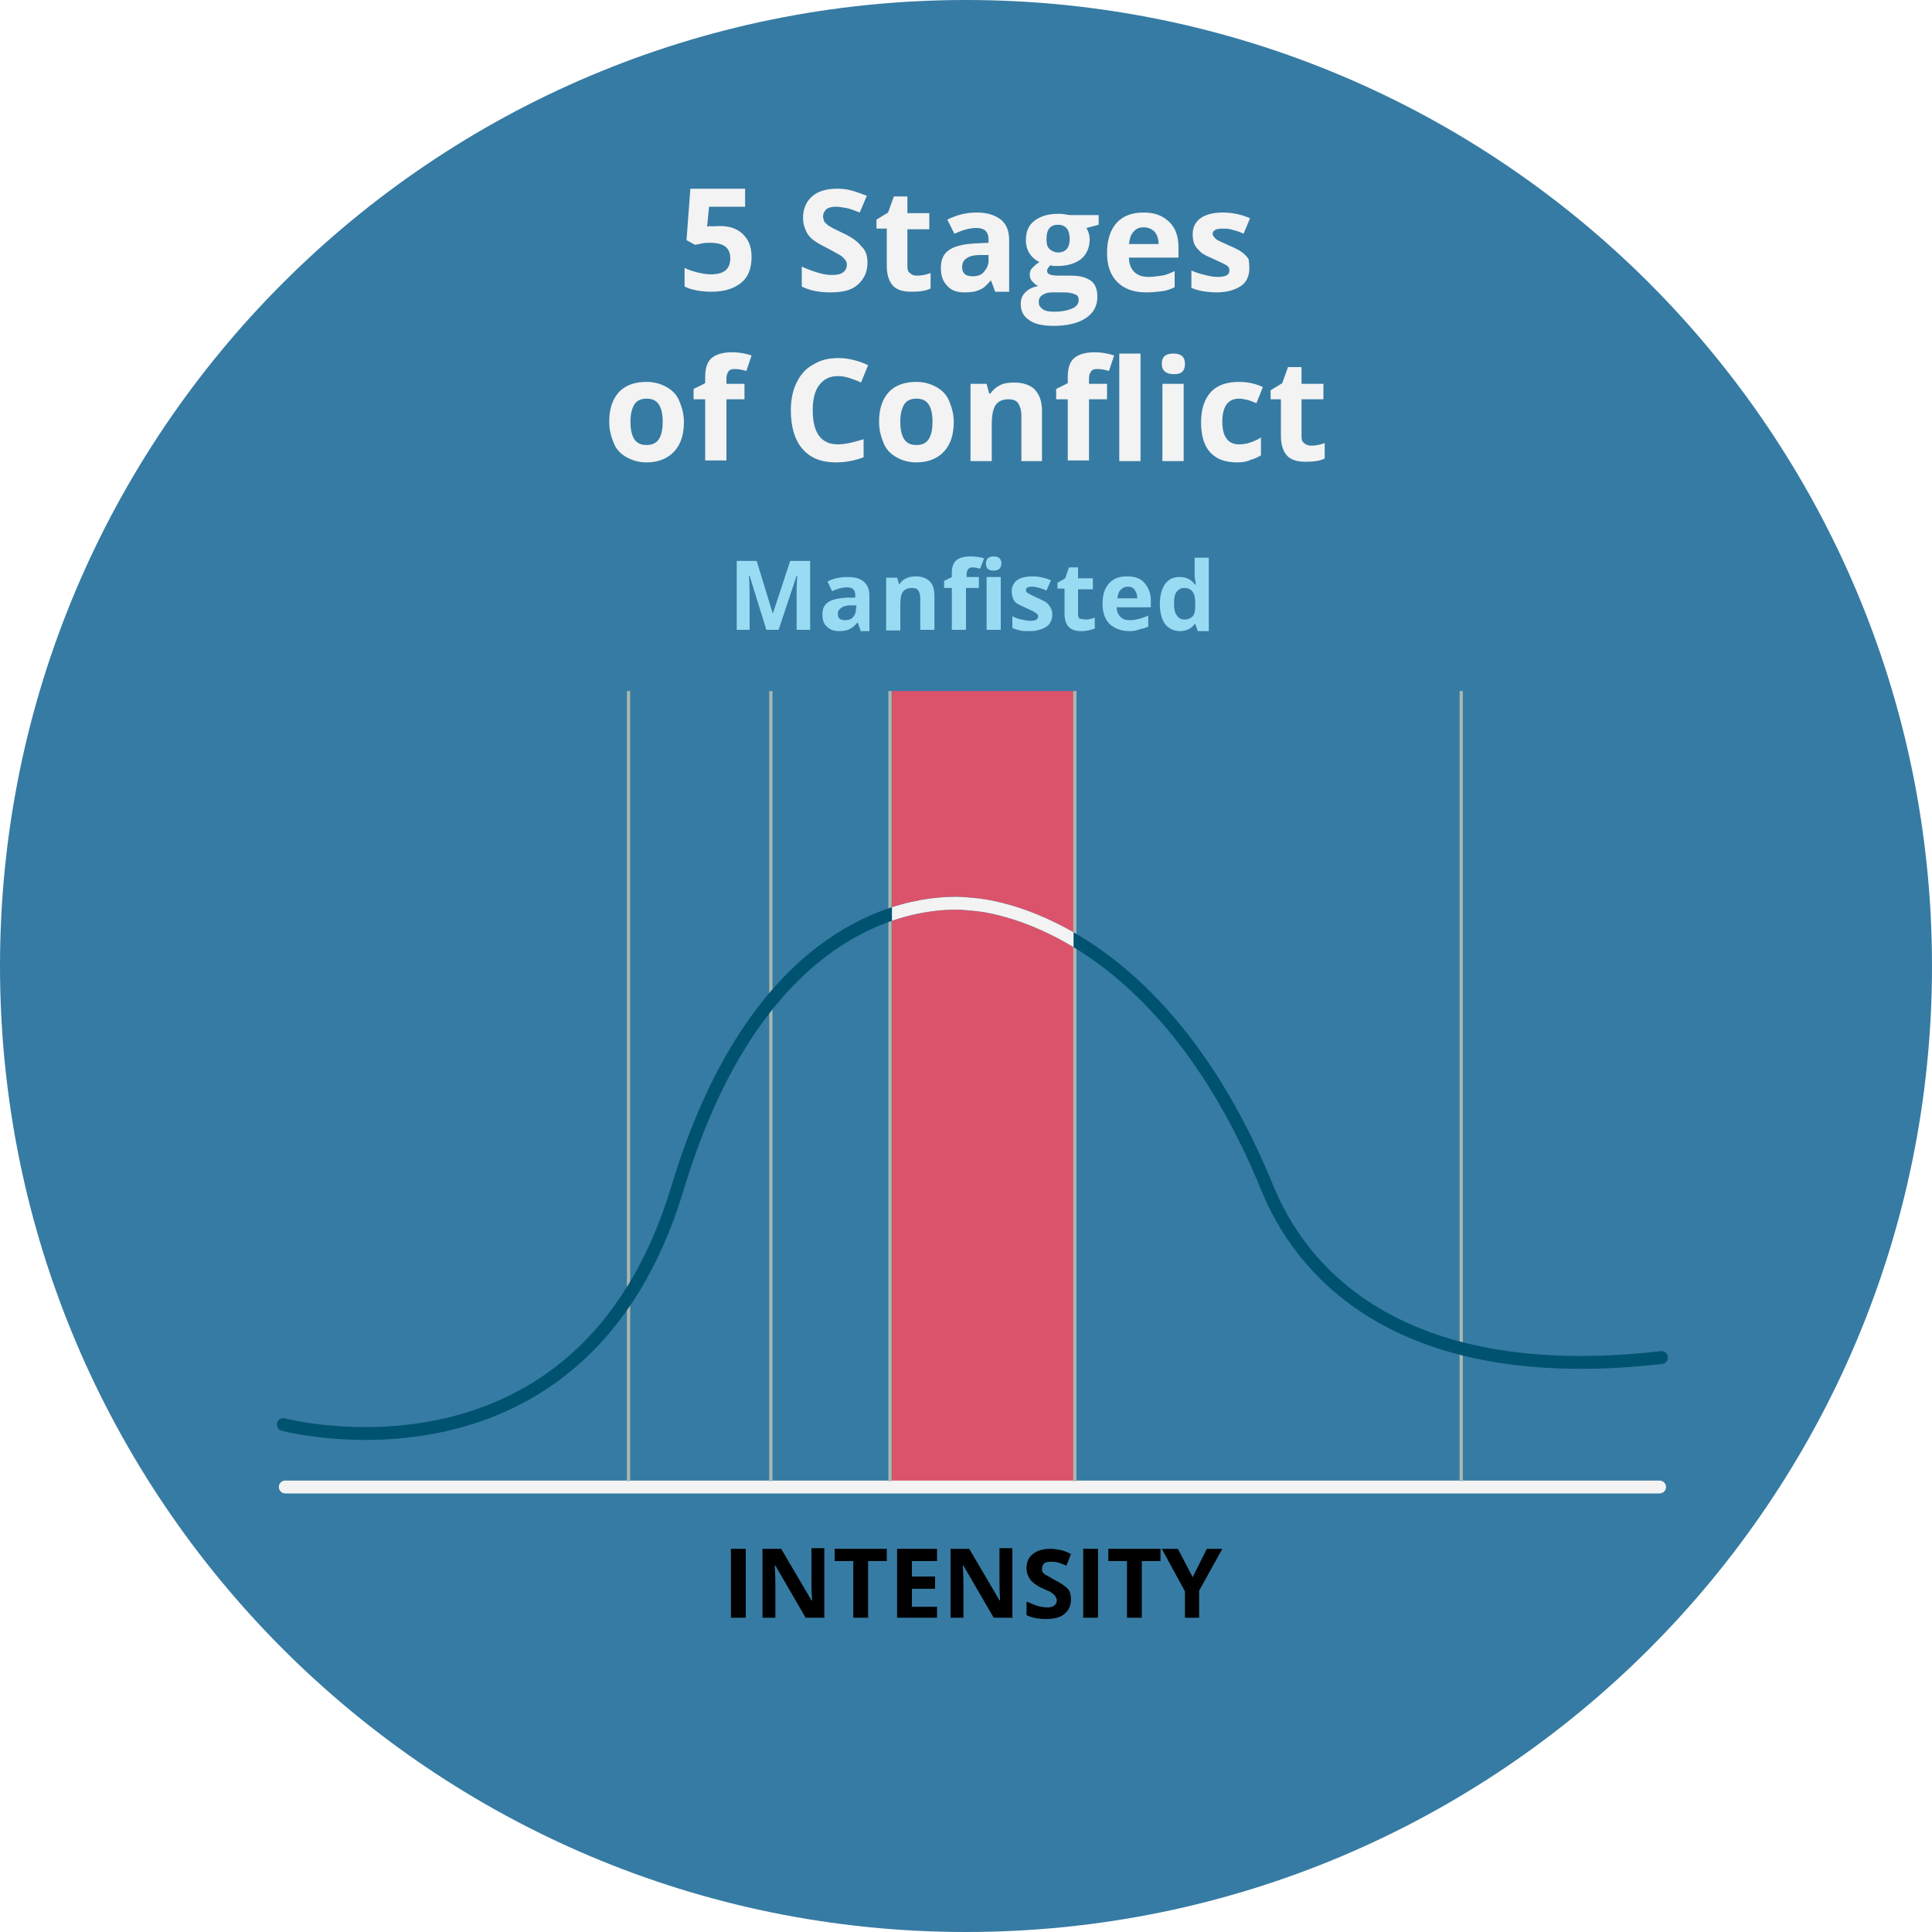
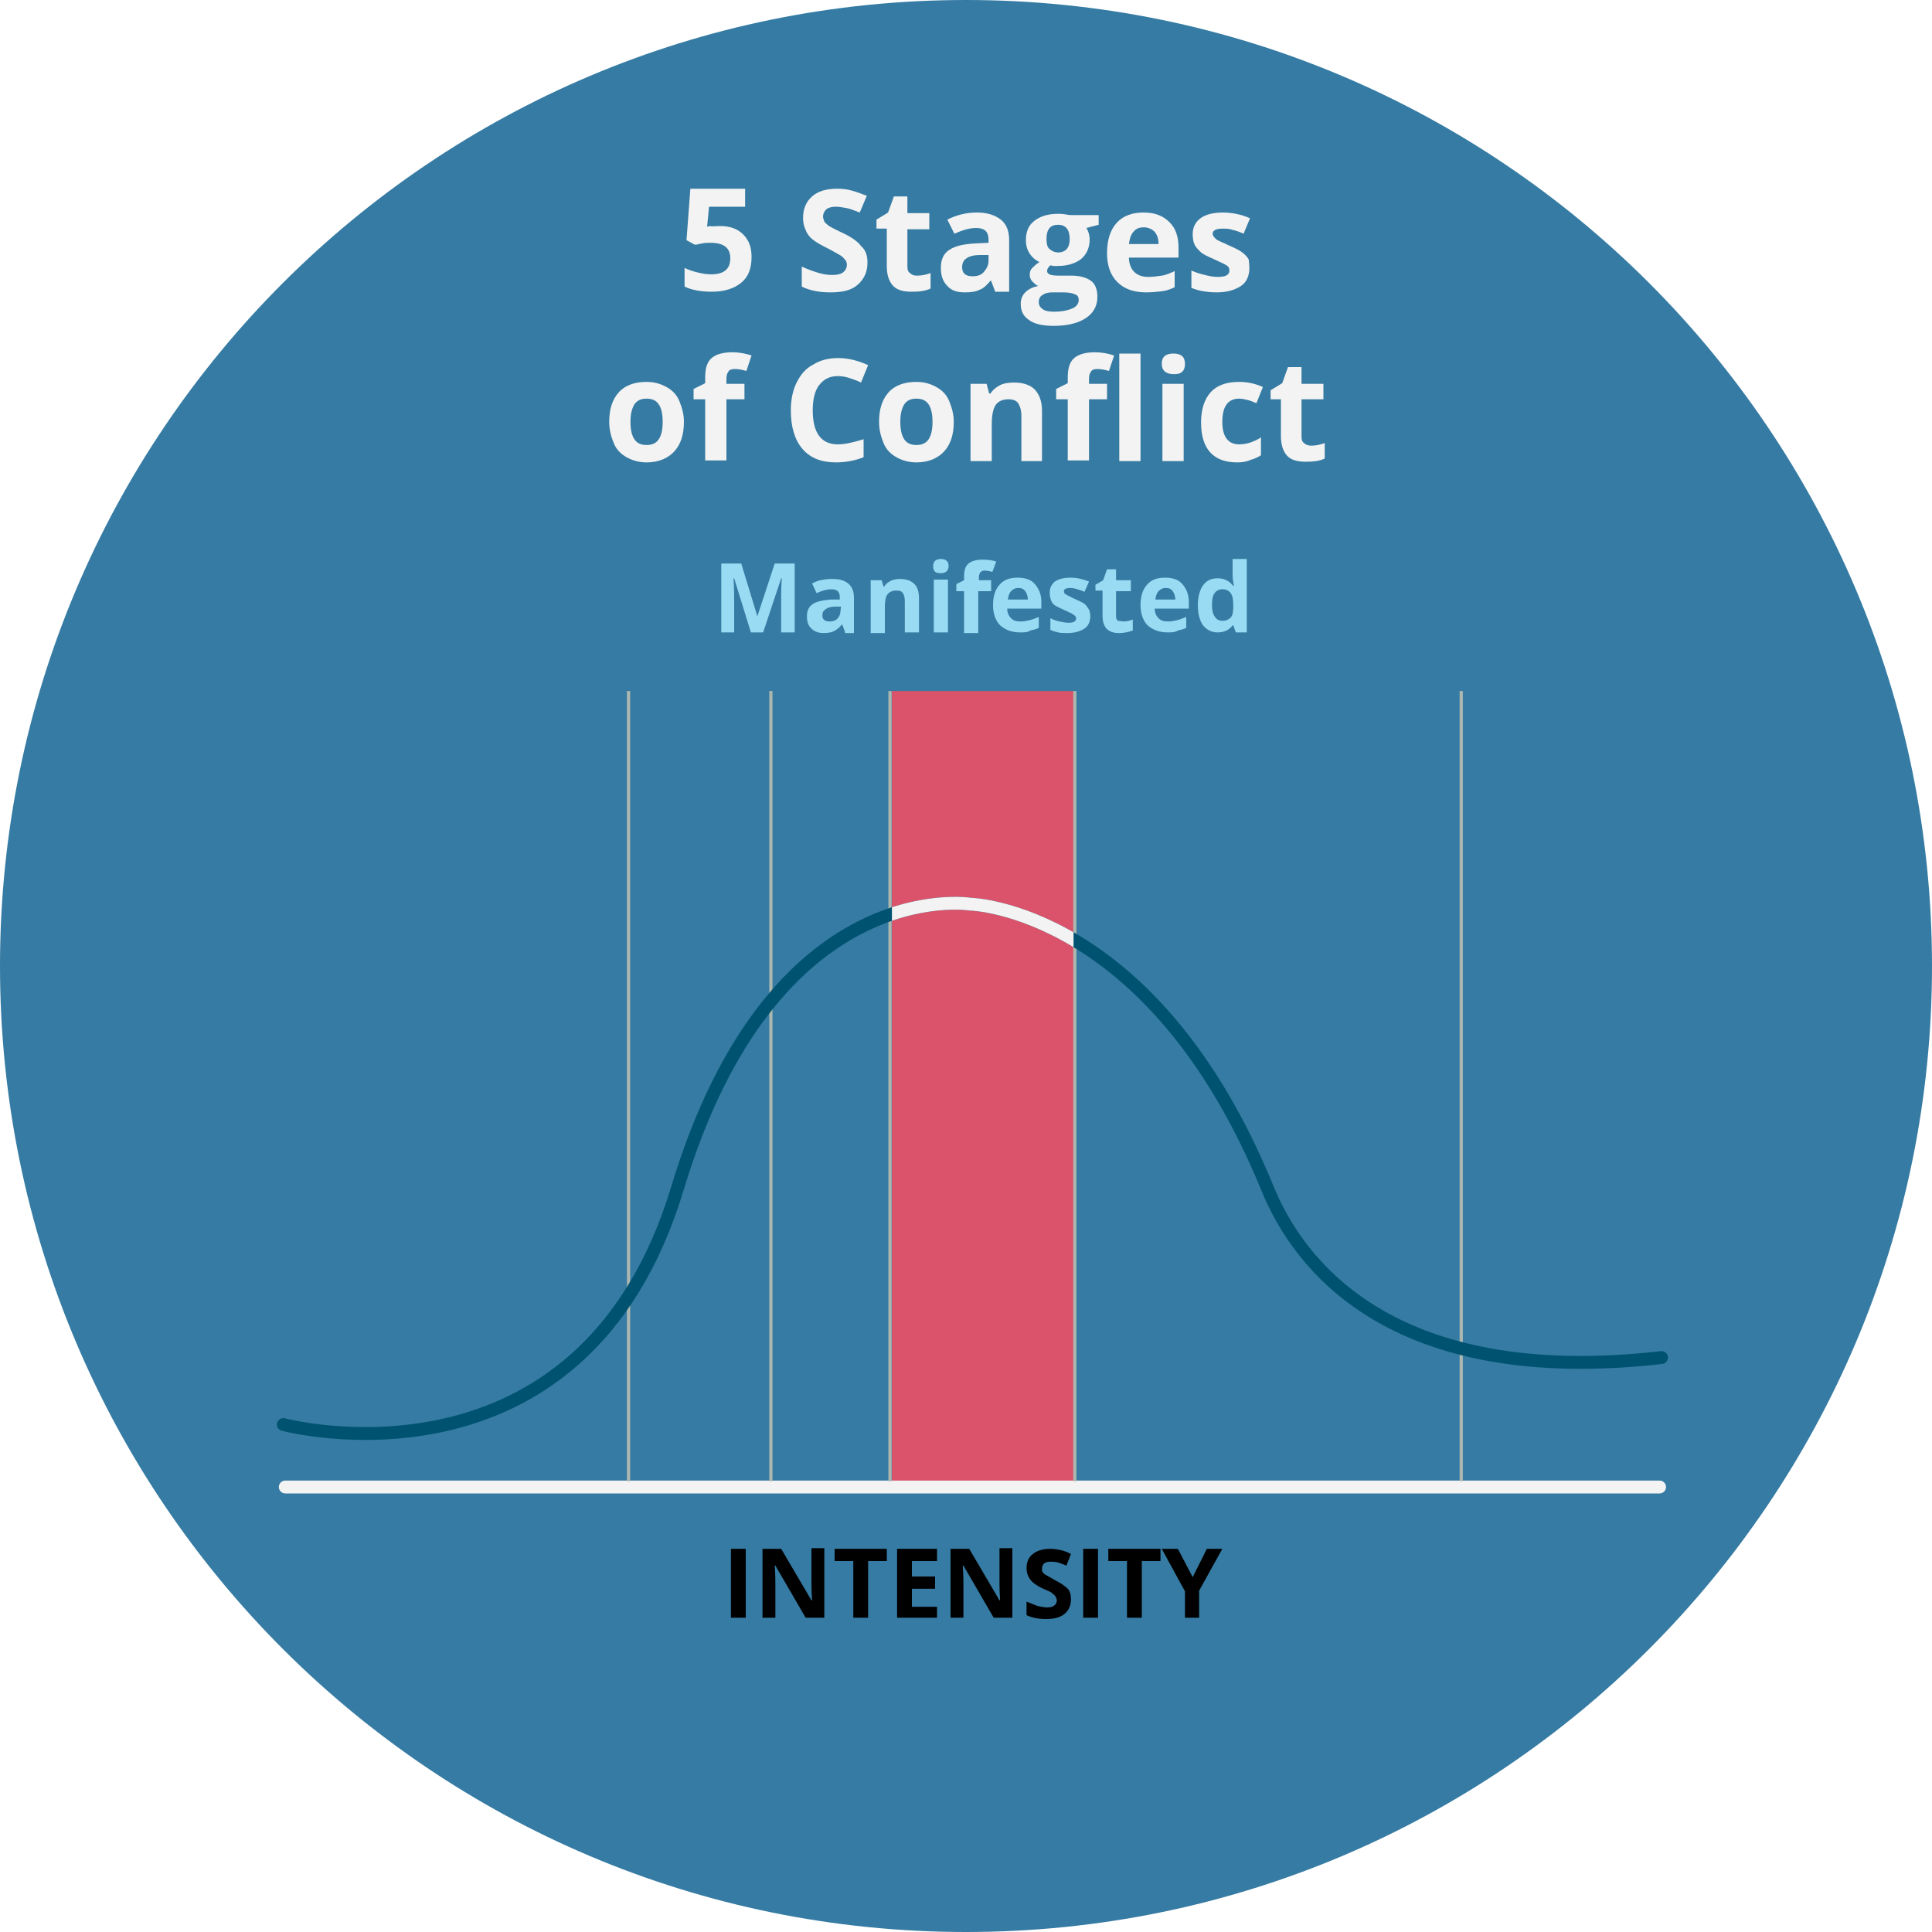
<svg xmlns="http://www.w3.org/2000/svg" xmlns:xlink="http://www.w3.org/1999/xlink" version="1.1" id="_x31__x5F_2_x5F_120_x5F_4" x="0px" y="0px" viewBox="0 0 300 300" style="enable-background:new 0 0 300 300;" xml:space="preserve">
  <style type="text/css">
	.st0{display:none;fill:#00A7E1;}
	.st1{fill:#367BA3;}
	.st2{fill:#DB536A;}
	.st3{fill:none;}
	.st4{enable-background:new    ;}
	.st5{fill:#F3F3F3;}
	.st6{fill:none;stroke:#F3F3F3;stroke-width:2;stroke-linecap:round;stroke-miterlimit:10;}
	.st7{fill:#99DBF3;}
	.st8{fill:none;stroke:#ABB7AF;stroke-width:0.5;stroke-miterlimit:10;}
	.st9{fill:none;stroke:#005370;stroke-width:2;stroke-linecap:round;stroke-miterlimit:10;}
	
- 		.st10{clip-path:url(#SVGID_00000032649385068291064890000014517918722353289394_);fill:none;stroke:#F3F3F3;stroke-width:2;stroke-linecap:round;stroke-miterlimit:10;}
+ 		.st10{clip-path:url(#SVGID_00000098189707249772870910000016986846267025732538_);fill:none;stroke:#F3F3F3;stroke-width:2;stroke-linecap:round;stroke-miterlimit:10;}
</style>
  <g id="lts_x5F_u4_x5F_s1_x5F_p2_x5F_slide4.svg">
    <rect id="bg" y="0" class="st0" width="300" height="300" />
    <g id="circle_00000020393188522489659120000015581029147188072335_">
      <g>
        <g id="Layer_1_00000062194031056019399710000012180682927897487516_">
          <ellipse class="st1" cx="150" cy="150" rx="150" ry="150" />
        </g>
      </g>
    </g>
    <g>
      <rect x="138.5" y="107.3" class="st2" width="28.2" height="123.6" />
      <rect x="45.8" y="28.4" class="st3" width="208.3" height="47.6" />
      <g class="st4">
        <path class="st5" d="M111.8,35.1c1.5,0,2.7,0.4,3.6,1.3c0.9,0.9,1.3,2,1.3,3.5c0,1.8-0.5,3.1-1.6,4s-2.6,1.4-4.6,1.4     c-1.7,0-3.2-0.3-4.2-0.8v-2.9c0.6,0.3,1.2,0.5,2,0.7s1.5,0.3,2.1,0.3c2,0,3-0.8,3-2.5c0-1.6-1-2.4-3.1-2.4c-0.4,0-0.8,0-1.3,0.1     s-0.8,0.2-1.1,0.2l-1.3-0.7l0.6-8h8.5v2.8h-5.6l-0.3,3.1l0.4-0.1C110.6,35.2,111.2,35.1,111.8,35.1z" />
        <path class="st5" d="M134.7,40.8c0,1.4-0.5,2.5-1.5,3.4s-2.4,1.2-4.3,1.2c-1.7,0-3.2-0.3-4.4-0.9v-3.1c1.1,0.5,2,0.8,2.7,1     s1.4,0.3,2,0.3c0.7,0,1.3-0.1,1.7-0.4c0.4-0.3,0.6-0.7,0.6-1.2c0-0.3-0.1-0.6-0.3-0.8s-0.4-0.5-0.8-0.7s-1-0.6-2-1.1     s-1.7-0.9-2.2-1.3c-0.5-0.4-0.9-0.9-1.1-1.5c-0.3-0.6-0.4-1.2-0.4-1.9c0-1.4,0.5-2.5,1.4-3.3s2.2-1.2,3.9-1.2     c0.8,0,1.6,0.1,2.3,0.3s1.5,0.5,2.3,0.8l-1.1,2.6c-0.8-0.3-1.5-0.6-2.1-0.7s-1.1-0.2-1.6-0.2c-0.6,0-1.1,0.1-1.5,0.4     c-0.3,0.3-0.5,0.7-0.5,1.1c0,0.3,0.1,0.5,0.2,0.8c0.1,0.2,0.4,0.4,0.6,0.6c0.3,0.2,1,0.6,2.1,1.1c1.5,0.7,2.5,1.4,3,2.1     C134.5,38.9,134.7,39.8,134.7,40.8z" />
        <path class="st5" d="M142.4,42.8c0.6,0,1.3-0.1,2.1-0.4v2.4c-0.8,0.4-1.8,0.5-3,0.5c-1.3,0-2.3-0.3-2.9-1c-0.6-0.7-0.9-1.7-0.9-3     v-5.8h-1.6v-1.4l1.8-1.1l0.9-2.5h2.1v2.6h3.4v2.5h-3.4v5.8c0,0.5,0.1,0.8,0.4,1C141.6,42.7,141.9,42.8,142.4,42.8z" />
-         <path class="st5" d="M154.5,45.2l-0.6-1.6h-0.1c-0.6,0.7-1.1,1.2-1.7,1.4c-0.6,0.3-1.3,0.4-2.3,0.4c-1.2,0-2.1-0.3-2.7-1     c-0.7-0.7-1-1.6-1-2.8c0-1.3,0.4-2.2,1.3-2.8c0.9-0.6,2.2-0.9,4-1l2.1-0.1v-0.5c0-1.2-0.6-1.8-1.9-1.8c-1,0-2.1,0.3-3.4,0.9     l-1.1-2.2c1.4-0.7,2.9-1.1,4.6-1.1c1.6,0,2.8,0.4,3.7,1.1s1.3,1.8,1.3,3.2v8h-2.2V45.2z M153.5,39.6h-1.3c-1,0-1.7,0.2-2.1,0.5     c-0.5,0.3-0.7,0.8-0.7,1.4c0,0.9,0.5,1.4,1.6,1.4c0.8,0,1.4-0.2,1.8-0.7s0.7-1,0.7-1.7V39.6z" />
-         <path class="st5" d="M170.6,33.2v1.7l-1.9,0.5c0.3,0.5,0.5,1.1,0.5,1.8c0,1.3-0.5,2.3-1.3,3c-0.9,0.7-2.1,1.1-3.7,1.1h-0.6     l-0.5-0.1c-0.3,0.3-0.5,0.5-0.5,0.9c0,0.5,0.6,0.7,1.8,0.7h2c1.3,0,2.3,0.3,3,0.8s1,1.4,1,2.5c0,1.4-0.6,2.5-1.8,3.3     s-2.9,1.2-5,1.2c-1.7,0-3-0.3-3.8-0.9c-0.9-0.6-1.3-1.4-1.3-2.5c0-0.7,0.2-1.3,0.7-1.8s1.1-0.8,2-1c-0.3-0.1-0.6-0.4-0.9-0.7     c-0.3-0.3-0.4-0.7-0.4-1c0-0.5,0.1-0.8,0.4-1.1c0.3-0.3,0.6-0.6,1.1-0.9c-0.6-0.3-1.1-0.7-1.5-1.3s-0.6-1.3-0.6-2.1     c0-1.3,0.4-2.3,1.3-3c0.9-0.7,2.1-1.1,3.7-1.1c0.3,0,0.7,0,1.2,0.1s0.8,0.1,0.9,0.1h4.2V33.2z M161.3,46.9c0,0.5,0.2,0.8,0.6,1.1     s1,0.4,1.8,0.4c1.2,0,2.1-0.2,2.8-0.5s1-0.8,1-1.3s-0.2-0.8-0.6-0.9c-0.4-0.2-1-0.3-1.8-0.3h-1.7c-0.6,0-1.1,0.1-1.5,0.4     C161.5,46,161.3,46.4,161.3,46.9z M162.5,37.1c0,0.7,0.1,1.2,0.4,1.5s0.8,0.6,1.4,0.6c0.6,0,1.1-0.2,1.4-0.6     c0.3-0.4,0.4-0.9,0.4-1.5c0-1.4-0.6-2.2-1.8-2.2C163.1,34.9,162.5,35.6,162.5,37.1z" />
+         <path class="st5" d="M154.5,45.2l-0.6-1.6h-0.1c-0.6,0.7-1.1,1.2-1.7,1.4c-0.6,0.3-1.3,0.4-2.3,0.4c-1.2,0-2.1-0.3-2.7-1     c-0.7-0.7-1-1.6-1-2.8c0-1.3,0.4-2.2,1.3-2.8c0.9-0.6,2.2-0.9,4-1l2.1-0.1v-0.5c0-1.2-0.6-1.8-1.9-1.8c-1,0-2.1,0.3-3.4,0.9     l-1.1-2.2c1.4-0.7,2.9-1.1,4.6-1.1c1.6,0,2.8,0.4,3.7,1.1s1.3,1.8,1.3,3.2v8h-2.2L154.5,45.2L154.5,45.2z M153.5,39.6h-1.3     c-1,0-1.7,0.2-2.1,0.5c-0.5,0.3-0.7,0.8-0.7,1.4c0,0.9,0.5,1.4,1.6,1.4c0.8,0,1.4-0.2,1.8-0.7s0.7-1,0.7-1.7V39.6z" />
+         <path class="st5" d="M170.6,33.2v1.7l-1.9,0.5c0.3,0.5,0.5,1.1,0.5,1.8c0,1.3-0.5,2.3-1.3,3c-0.9,0.7-2.1,1.1-3.7,1.1h-0.6     l-0.5-0.1c-0.3,0.3-0.5,0.5-0.5,0.9c0,0.5,0.6,0.7,1.8,0.7h2c1.3,0,2.3,0.3,3,0.8s1,1.4,1,2.5c0,1.4-0.6,2.5-1.8,3.3     s-2.9,1.2-5,1.2c-1.7,0-3-0.3-3.8-0.9c-0.9-0.6-1.3-1.4-1.3-2.5c0-0.7,0.2-1.3,0.7-1.8s1.1-0.8,2-1c-0.3-0.1-0.6-0.4-0.9-0.7     c-0.3-0.3-0.4-0.7-0.4-1c0-0.5,0.1-0.8,0.4-1.1c0.3-0.3,0.6-0.6,1.1-0.9c-0.6-0.3-1.1-0.7-1.5-1.3s-0.6-1.3-0.6-2.1     c0-1.3,0.4-2.3,1.3-3c0.9-0.7,2.1-1.1,3.7-1.1c0.3,0,0.7,0,1.2,0.1s0.8,0.1,0.9,0.1h4.2L170.6,33.2L170.6,33.2z M161.3,46.9     c0,0.5,0.2,0.8,0.6,1.1s1,0.4,1.8,0.4c1.2,0,2.1-0.2,2.8-0.5s1-0.8,1-1.3s-0.2-0.8-0.6-0.9c-0.4-0.2-1-0.3-1.8-0.3h-1.7     c-0.6,0-1.1,0.1-1.5,0.4C161.5,46,161.3,46.4,161.3,46.9z M162.5,37.1c0,0.7,0.1,1.2,0.4,1.5s0.8,0.6,1.4,0.6     c0.6,0,1.1-0.2,1.4-0.6c0.3-0.4,0.4-0.9,0.4-1.5c0-1.4-0.6-2.2-1.8-2.2C163.1,34.9,162.5,35.6,162.5,37.1z" />
        <path class="st5" d="M178,45.4c-1.9,0-3.4-0.5-4.5-1.6s-1.6-2.6-1.6-4.5c0-2,0.5-3.6,1.5-4.7c1-1.1,2.4-1.6,4.2-1.6     c1.7,0,3,0.5,4,1.5s1.4,2.3,1.4,4V40h-7.7c0,0.9,0.3,1.7,0.8,2.2s1.2,0.8,2.2,0.8c0.7,0,1.4-0.1,2.1-0.2s1.3-0.4,2-0.7v2.5     c-0.6,0.3-1.2,0.5-1.8,0.6C179.7,45.3,179,45.4,178,45.4z M177.6,35.3c-0.7,0-1.2,0.2-1.6,0.7c-0.4,0.4-0.6,1.1-0.7,1.9h4.6     c0-0.8-0.2-1.4-0.6-1.9C178.8,35.5,178.2,35.3,177.6,35.3z" />
        <path class="st5" d="M194,41.6c0,1.2-0.4,2.2-1.3,2.8s-2.1,1-3.8,1c-0.9,0-1.6-0.1-2.2-0.2c-0.6-0.1-1.2-0.3-1.7-0.5V42     c0.6,0.3,1.3,0.5,2.1,0.7s1.4,0.3,2,0.3c1.2,0,1.8-0.3,1.8-1c0-0.3-0.1-0.5-0.2-0.6c-0.2-0.2-0.4-0.3-0.8-0.5     c-0.4-0.2-0.9-0.4-1.5-0.7c-0.9-0.4-1.6-0.7-2-1.1s-0.7-0.7-0.9-1.1c-0.2-0.4-0.3-1-0.3-1.6c0-1.1,0.4-1.9,1.2-2.5s2-0.9,3.5-0.9     c1.4,0,2.9,0.3,4.2,0.9l-1,2.4c-0.6-0.3-1.2-0.5-1.7-0.6c-0.5-0.2-1.1-0.2-1.6-0.2c-1,0-1.5,0.3-1.5,0.8c0,0.3,0.2,0.5,0.5,0.8     s1,0.5,2,1c0.9,0.4,1.6,0.7,2.1,1.1c0.4,0.3,0.8,0.7,1,1.1C193.9,40.5,194,41,194,41.6z" />
      </g>
      <g class="st4">
        <path class="st5" d="M106.2,65.5c0,2-0.5,3.5-1.5,4.6s-2.5,1.7-4.3,1.7c-1.2,0-2.2-0.3-3.1-0.8s-1.6-1.2-2-2.2s-0.7-2-0.7-3.3     c0-2,0.5-3.5,1.5-4.6s2.5-1.6,4.3-1.6c1.2,0,2.2,0.3,3.1,0.8s1.6,1.2,2,2.2S106.2,64.3,106.2,65.5z M97.9,65.5     c0,1.2,0.2,2.1,0.6,2.7s1,0.9,1.9,0.9s1.5-0.3,1.9-0.9s0.6-1.5,0.6-2.7s-0.2-2.1-0.6-2.7s-1-0.9-1.9-0.9s-1.5,0.3-1.9,0.9     C98.1,63.5,97.9,64.3,97.9,65.5z" />
        <path class="st5" d="M115.6,62h-2.8v9.5h-3.3V62h-1.8v-1.6l1.8-0.9v-0.9c0-1.4,0.3-2.4,1-3s1.8-0.9,3.2-0.9c1.1,0,2.1,0.2,3,0.5     l-0.8,2.4c-0.7-0.2-1.3-0.3-1.8-0.3s-0.8,0.1-1,0.4c-0.2,0.3-0.3,0.6-0.3,1.1v0.8h2.8L115.6,62L115.6,62z" />
        <path class="st5" d="M130.1,58.4c-1.3,0-2.2,0.5-2.9,1.4c-0.7,0.9-1,2.3-1,3.9c0,3.5,1.3,5.3,3.9,5.3c1.1,0,2.4-0.3,4-0.8V71     c-1.3,0.5-2.7,0.8-4.3,0.8c-2.3,0-4-0.7-5.2-2.1s-1.8-3.4-1.8-6c0-1.6,0.3-3.1,0.9-4.3s1.4-2.2,2.6-2.8c1.1-0.7,2.4-1,3.9-1     s3.1,0.4,4.6,1.1l-1.1,2.7c-0.6-0.3-1.2-0.5-1.8-0.7C131.3,58.5,130.7,58.4,130.1,58.4z" />
        <path class="st5" d="M148.1,65.5c0,2-0.5,3.5-1.5,4.6s-2.5,1.7-4.3,1.7c-1.2,0-2.2-0.3-3.1-0.8c-0.9-0.5-1.6-1.2-2-2.2     s-0.7-2-0.7-3.3c0-2,0.5-3.5,1.5-4.6s2.5-1.6,4.3-1.6c1.2,0,2.2,0.3,3.1,0.8s1.6,1.2,2,2.2S148.1,64.3,148.1,65.5z M139.8,65.5     c0,1.2,0.2,2.1,0.6,2.7c0.4,0.6,1,0.9,1.9,0.9s1.5-0.3,1.9-0.9s0.6-1.5,0.6-2.7s-0.2-2.1-0.6-2.7s-1-0.9-1.9-0.9     s-1.5,0.3-1.9,0.9C140,63.5,139.8,64.3,139.8,65.5z" />
        <path class="st5" d="M161.9,71.6h-3.3v-7c0-0.9-0.2-1.5-0.5-2c-0.3-0.4-0.8-0.6-1.5-0.6c-0.9,0-1.6,0.3-2,0.9     c-0.4,0.6-0.6,1.6-0.6,3v5.7h-3.3v-12h2.5l0.4,1.5h0.2c0.4-0.6,0.9-1,1.5-1.3s1.4-0.4,2.2-0.4c1.4,0,2.5,0.4,3.2,1.1     c0.7,0.8,1.1,1.8,1.1,3.3v7.8H161.9z" />
        <path class="st5" d="M171.9,62h-2.8v9.5h-3.3V62H164v-1.6l1.8-0.9v-0.9c0-1.4,0.3-2.4,1-3s1.8-0.9,3.2-0.9c1.1,0,2.1,0.2,3,0.5     l-0.8,2.4c-0.7-0.2-1.3-0.3-1.8-0.3s-0.8,0.1-1,0.4c-0.2,0.3-0.3,0.6-0.3,1.1v0.8h2.8V62z M177.1,71.6h-3.3V54.9h3.3V71.6z" />
        <path class="st5" d="M180.4,56.5c0-1.1,0.6-1.6,1.8-1.6s1.8,0.5,1.8,1.6c0,0.5-0.1,0.9-0.4,1.2c-0.3,0.3-0.7,0.4-1.3,0.4     C181,58.1,180.4,57.5,180.4,56.5z M183.8,71.6h-3.3v-12h3.3V71.6z" />
        <path class="st5" d="M192.1,71.8c-3.7,0-5.6-2.1-5.6-6.2c0-2,0.5-3.6,1.5-4.7c1-1.1,2.5-1.6,4.4-1.6c1.4,0,2.6,0.3,3.7,0.8     l-1,2.5c-0.5-0.2-1-0.4-1.4-0.5s-0.9-0.2-1.3-0.2c-1.7,0-2.6,1.2-2.6,3.6c0,2.3,0.9,3.5,2.6,3.5c0.6,0,1.2-0.1,1.8-0.3     c0.5-0.2,1.1-0.4,1.6-0.8v2.8c-0.5,0.3-1.1,0.6-1.6,0.7C193.6,71.7,192.9,71.8,192.1,71.8z" />
        <path class="st5" d="M203.6,69.2c0.6,0,1.3-0.1,2.1-0.4v2.4c-0.8,0.4-1.8,0.5-3,0.5c-1.3,0-2.3-0.3-2.9-1c-0.6-0.7-0.9-1.7-0.9-3     V62h-1.6v-1.4l1.8-1.1L200,57h2.1v2.6h3.4V62h-3.4v5.8c0,0.5,0.1,0.8,0.4,1C202.8,69.1,203.2,69.2,203.6,69.2z" />
      </g>
      <rect x="51.6" y="239.8" class="st3" width="198.7" height="18.1" />
      <g class="st4">
        <path d="M113.5,251.2v-10.7h2.3v10.7H113.5z" />
        <path d="M128,251.2h-2.9l-4.7-8.1h-0.1c0.1,1.4,0.1,2.5,0.1,3.1v5h-2v-10.7h2.9l4.7,8h0.1c-0.1-1.4-0.1-2.4-0.1-3v-5.1h2V251.2z" />
        <path d="M134.8,251.2h-2.3v-8.8h-2.9v-1.9h8.1v1.9h-2.9L134.8,251.2L134.8,251.2z" />
        <path d="M145.5,251.2h-6.2v-10.7h6.2v1.9h-3.9v2.4h3.6v1.9h-3.6v2.8h3.9V251.2z" />
        <path d="M157.2,251.2h-2.9l-4.7-8.1h-0.1c0.1,1.4,0.1,2.5,0.1,3.1v5h-2v-10.7h2.9l4.7,8h0.1c-0.1-1.4-0.1-2.4-0.1-3v-5.1h2V251.2     z" />
        <path d="M166.3,248.3c0,1-0.3,1.7-1,2.3s-1.7,0.8-2.9,0.8c-1.1,0-2.2-0.2-3-0.6v-2.1c0.7,0.3,1.3,0.5,1.8,0.7     c0.5,0.1,1,0.2,1.4,0.2c0.5,0,0.9-0.1,1.1-0.3c0.3-0.2,0.4-0.5,0.4-0.8c0-0.2-0.1-0.4-0.2-0.6c-0.1-0.2-0.3-0.3-0.5-0.5     s-0.7-0.4-1.4-0.7s-1.1-0.6-1.5-0.9s-0.6-0.6-0.8-1s-0.3-0.8-0.3-1.3c0-0.9,0.3-1.7,1-2.2c0.6-0.5,1.5-0.8,2.7-0.8     c0.6,0,1.1,0.1,1.6,0.2c0.5,0.1,1,0.3,1.6,0.6l-0.7,1.8c-0.6-0.2-1-0.4-1.4-0.5s-0.7-0.1-1.1-0.1c-0.4,0-0.8,0.1-1,0.3     s-0.3,0.5-0.3,0.8c0,0.2,0,0.4,0.1,0.5s0.2,0.3,0.4,0.4c0.2,0.1,0.7,0.4,1.4,0.8c1,0.5,1.7,1,2.1,1.4     C166.1,247,166.3,247.6,166.3,248.3z" />
        <path d="M168.2,251.2v-10.7h2.3v10.7H168.2z" />
        <path d="M177.3,251.2H175v-8.8h-2.9v-1.9h8.1v1.9h-2.9L177.3,251.2L177.3,251.2z" />
        <path d="M185.2,244.9l2.2-4.4h2.4l-3.6,6.5v4.2H184v-4.1l-3.6-6.6h2.5L185.2,244.9z" />
      </g>
      <line class="st6" x1="44.3" y1="230.9" x2="257.7" y2="230.9" />
      <rect x="102.6" y="86.4" class="st3" width="96.7" height="16.4" />
      <g class="st4">
-         <path class="st7" d="M119,97.8l-2.6-8.4h-0.1c0.1,1.7,0.1,2.8,0.1,3.4v5h-2V87.1h3.1l2.5,8.2l0,0l2.7-8.2h3.1v10.7h-2.1v-5.1     c0-0.2,0-0.5,0-0.8s0-1.1,0.1-2.5h-0.1l-2.8,8.4C120.9,97.8,119,97.8,119,97.8z" />
-         <path class="st7" d="M133.6,97.8l-0.4-1.1h-0.1c-0.4,0.5-0.8,0.8-1.2,1S131,98,130.3,98c-0.8,0-1.4-0.2-1.9-0.7     c-0.5-0.4-0.7-1.1-0.7-1.9c0-0.9,0.3-1.5,0.9-1.9c0.6-0.4,1.5-0.6,2.8-0.7h1.4v-0.4c0-0.8-0.4-1.2-1.3-1.2     c-0.7,0-1.4,0.2-2.3,0.6l-0.7-1.5c0.9-0.5,2-0.7,3.1-0.7s1.9,0.2,2.5,0.7s0.9,1.2,0.9,2.2V98h-1.4V97.8z M133,94h-0.9     c-0.6,0-1.1,0.1-1.5,0.4s-0.5,0.5-0.5,1c0,0.6,0.4,0.9,1.1,0.9c0.5,0,0.9-0.1,1.2-0.4s0.5-0.7,0.5-1.2L133,94L133,94z" />
-         <path class="st7" d="M145.1,97.8h-2.2V93c0-0.6-0.1-1-0.3-1.3s-0.5-0.4-1-0.4c-0.6,0-1.1,0.2-1.4,0.6c-0.3,0.4-0.4,1.1-0.4,2.1     v3.9h-2.2v-8.2h1.7l0.3,1h0.1c0.2-0.4,0.6-0.7,1-0.9c0.4-0.2,0.9-0.3,1.5-0.3c1,0,1.7,0.3,2.2,0.8s0.7,1.3,0.7,2.2L145.1,97.8     L145.1,97.8z" />
-         <path class="st7" d="M151.9,91.3H150v6.5h-2.2v-6.5h-1.2v-1.1l1.2-0.6V89c0-0.9,0.2-1.6,0.7-2s1.2-0.6,2.2-0.6     c0.8,0,1.5,0.1,2.1,0.3l-0.6,1.6c-0.4-0.1-0.9-0.2-1.2-0.2s-0.5,0.1-0.7,0.3c-0.1,0.2-0.2,0.4-0.2,0.7v0.5h1.9v1.7H151.9z      M153.1,87.5c0-0.7,0.4-1.1,1.2-1.1s1.2,0.4,1.2,1.1c0,0.3-0.1,0.6-0.3,0.8c-0.2,0.2-0.5,0.3-0.9,0.3     C153.5,88.6,153.1,88.3,153.1,87.5z M155.4,97.8h-2.2v-8.2h2.2V97.8z" />
-         <path class="st7" d="M163.4,95.4c0,0.8-0.3,1.5-0.9,1.9c-0.6,0.4-1.5,0.7-2.6,0.7c-0.6,0-1.1,0-1.5-0.1s-0.8-0.2-1.2-0.4v-1.8     c0.4,0.2,0.9,0.4,1.4,0.5s1,0.2,1.4,0.2c0.8,0,1.2-0.2,1.2-0.7c0-0.2-0.1-0.3-0.2-0.4c-0.1-0.1-0.3-0.2-0.6-0.4     c-0.3-0.1-0.6-0.3-1.1-0.5c-0.6-0.3-1.1-0.5-1.4-0.7c-0.3-0.2-0.5-0.5-0.6-0.8s-0.2-0.6-0.2-1.1c0-0.7,0.3-1.3,0.8-1.7     c0.6-0.4,1.4-0.6,2.4-0.6s1.9,0.2,2.9,0.6l-0.7,1.6c-0.4-0.2-0.8-0.3-1.1-0.4s-0.7-0.2-1.1-0.2c-0.7,0-1,0.2-1,0.5     c0,0.2,0.1,0.4,0.3,0.5s0.7,0.4,1.4,0.7c0.6,0.3,1.1,0.5,1.4,0.7c0.3,0.2,0.5,0.5,0.7,0.8S163.4,95,163.4,95.4z" />
-         <path class="st7" d="M168.6,96.2c0.4,0,0.9-0.1,1.4-0.3v1.7c-0.6,0.2-1.2,0.4-2.1,0.4c-0.9,0-1.5-0.2-2-0.7     c-0.4-0.5-0.6-1.1-0.6-2v-3.9h-1.1v-0.9l1.2-0.7l0.6-1.7h1.4v1.7h2.3v1.7h-2.3v3.9c0,0.3,0.1,0.6,0.3,0.7     C168.1,96.1,168.3,96.2,168.6,96.2z" />
-         <path class="st7" d="M175.4,98c-1.3,0-2.3-0.4-3.1-1.1c-0.7-0.7-1.1-1.8-1.1-3.1c0-1.4,0.3-2.4,1-3.2c0.7-0.8,1.6-1.1,2.8-1.1     s2.1,0.3,2.7,1s1,1.6,1,2.7v1.1h-5.3c0,0.6,0.2,1.1,0.6,1.5s0.8,0.5,1.5,0.5c0.5,0,1-0.1,1.4-0.2s0.9-0.3,1.4-0.5v1.7     c-0.4,0.2-0.8,0.3-1.3,0.4C176.6,97.9,176,98,175.4,98z M175.1,91.1c-0.5,0-0.8,0.2-1.1,0.5s-0.4,0.7-0.5,1.3h3.1     c0-0.6-0.2-1-0.4-1.3C175.9,91.2,175.6,91.1,175.1,91.1z" />
-         <path class="st7" d="M183.2,98c-1,0-1.7-0.4-2.3-1.1c-0.5-0.7-0.8-1.8-0.8-3.1c0-1.3,0.3-2.4,0.8-3.1c0.6-0.8,1.3-1.1,2.3-1.1     s1.8,0.4,2.4,1.2h0.1c-0.1-0.6-0.2-1.2-0.2-1.6v-2.6h2.2V98H186l-0.4-1.1h-0.1C185,97.6,184.2,98,183.2,98z M183.9,96.2     c0.6,0,1-0.2,1.3-0.5s0.4-0.9,0.4-1.7v-0.2c0-0.9-0.1-1.5-0.4-1.9c-0.3-0.4-0.7-0.6-1.3-0.6c-0.5,0-0.9,0.2-1.2,0.6     s-0.4,1-0.4,1.8s0.1,1.4,0.4,1.8C183,96,183.4,96.2,183.9,96.2z" />
+         <path class="st7" d="M116.6,98.2l-2.6-8.4h-0.1c0.1,1.7,0.1,2.8,0.1,3.4v5h-2V87.5h3.1l2.5,8.2l0,0l2.7-8.2h3.1v10.7h-2.1v-5.1     c0-0.2,0-0.5,0-0.8s0-1.1,0.1-2.5h-0.1l-2.8,8.4C118.5,98.2,116.6,98.2,116.6,98.2z" />
+         <path class="st7" d="M131.2,98.1l-0.4-1.1h-0.1c-0.4,0.5-0.8,0.8-1.2,1s-0.9,0.3-1.6,0.3c-0.8,0-1.4-0.2-1.9-0.7     c-0.5-0.4-0.7-1.1-0.7-1.9c0-0.9,0.3-1.5,0.9-1.9c0.6-0.4,1.5-0.6,2.8-0.7h1.4v-0.4c0-0.8-0.4-1.2-1.3-1.2     c-0.7,0-1.4,0.2-2.3,0.6l-0.7-1.5c0.9-0.5,2-0.7,3.1-0.7s1.9,0.2,2.5,0.7s0.9,1.2,0.9,2.2v5.5h-1.4V98.1z M130.6,94.2h-0.9     c-0.6,0-1.1,0.1-1.5,0.4c-0.4,0.3-0.5,0.5-0.5,1c0,0.6,0.4,0.9,1.1,0.9c0.5,0,0.9-0.1,1.2-0.4s0.5-0.7,0.5-1.2L130.6,94.2     L130.6,94.2z" />
+         <path class="st7" d="M142.7,98.2h-2.2v-4.8c0-0.6-0.1-1-0.3-1.3s-0.5-0.4-1-0.4c-0.6,0-1.1,0.2-1.4,0.6c-0.3,0.4-0.4,1.1-0.4,2.1     v3.9h-2.2v-8.2h1.7l0.3,1h0.1c0.2-0.4,0.6-0.7,1-0.9c0.4-0.2,0.9-0.3,1.5-0.3c1,0,1.7,0.3,2.2,0.8s0.7,1.3,0.7,2.2L142.7,98.2     L142.7,98.2z" />
+         <path class="st7" d="M153.8,91.8h-1.9v6.5h-2.2v-6.5h-1.2v-1.1l1.2-0.6v-0.6c0-0.9,0.2-1.6,0.7-2s1.2-0.6,2.2-0.6     c0.8,0,1.5,0.1,2.1,0.3l-0.6,1.6c-0.4-0.1-0.9-0.2-1.2-0.2s-0.5,0.1-0.7,0.3c-0.1,0.2-0.2,0.4-0.2,0.7v0.5h1.9v1.7H153.8z      M144.9,87.9c0-0.7,0.4-1.1,1.2-1.1s1.2,0.4,1.2,1.1c0,0.3-0.1,0.6-0.3,0.8c-0.2,0.2-0.5,0.3-0.9,0.3     C145.3,89,144.9,88.8,144.9,87.9z M147.2,98.2H145v-8.2h2.2V98.2z" />
+         <path class="st7" d="M169.3,95.7c0,0.8-0.3,1.5-0.9,1.9c-0.6,0.4-1.5,0.7-2.6,0.7c-0.6,0-1.1,0-1.5-0.1s-0.8-0.2-1.2-0.4v-1.8     c0.4,0.2,0.9,0.4,1.4,0.5s1,0.2,1.4,0.2c0.8,0,1.2-0.2,1.2-0.7c0-0.2-0.1-0.3-0.2-0.4c-0.1-0.1-0.3-0.2-0.6-0.4     c-0.3-0.1-0.6-0.3-1.1-0.5c-0.6-0.3-1.1-0.5-1.4-0.7c-0.3-0.2-0.5-0.5-0.6-0.8S163,92.5,163,92c0-0.7,0.3-1.3,0.8-1.7     c0.6-0.4,1.4-0.6,2.4-0.6s1.9,0.2,2.9,0.6l-0.7,1.6c-0.4-0.2-0.8-0.3-1.1-0.4s-0.7-0.2-1.1-0.2c-0.7,0-1,0.2-1,0.5     c0,0.2,0.1,0.4,0.3,0.5s0.7,0.4,1.4,0.7c0.6,0.3,1.1,0.5,1.4,0.7c0.3,0.2,0.5,0.5,0.7,0.8S169.3,95.2,169.3,95.7z" />
+         <path class="st7" d="M174.5,96.5c0.4,0,0.9-0.1,1.4-0.3v1.7c-0.6,0.2-1.2,0.4-2.1,0.4c-0.9,0-1.5-0.2-2-0.7     c-0.4-0.5-0.6-1.1-0.6-2v-3.9h-1.1v-0.9l1.2-0.7l0.6-1.7h1.4v1.7h2.3v1.7h-2.3v3.9c0,0.3,0.1,0.6,0.3,0.7     C174,96.4,174.2,96.5,174.5,96.5z" />
+         <path class="st7" d="M181.3,98.2c-1.3,0-2.3-0.4-3.1-1.1c-0.7-0.7-1.1-1.8-1.1-3.1c0-1.4,0.3-2.4,1-3.2c0.7-0.8,1.6-1.1,2.8-1.1     s2.1,0.3,2.7,1s1,1.6,1,2.7v1.1h-5.3c0,0.6,0.2,1.1,0.6,1.5s0.8,0.5,1.5,0.5c0.5,0,1-0.1,1.4-0.2s0.9-0.3,1.4-0.5v1.7     c-0.4,0.2-0.8,0.3-1.3,0.4C182.5,98.2,181.9,98.2,181.3,98.2z M181,91.3c-0.5,0-0.8,0.2-1.1,0.5s-0.4,0.7-0.5,1.3h3.1     c0-0.6-0.2-1-0.4-1.3C181.8,91.4,181.5,91.3,181,91.3z" />
+         <path class="st7" d="M189.1,98.2c-1,0-1.7-0.4-2.3-1.1c-0.5-0.7-0.8-1.8-0.8-3.1c0-1.3,0.3-2.4,0.8-3.1c0.6-0.8,1.3-1.1,2.3-1.1     s1.8,0.4,2.4,1.2h0.1c-0.1-0.6-0.2-1.2-0.2-1.6v-2.6h2.2v11.4h-1.7l-0.4-1.1h-0.1C190.9,97.8,190.1,98.2,189.1,98.2z M189.8,96.4     c0.6,0,1-0.2,1.3-0.5s0.4-0.9,0.4-1.7v-0.2c0-0.9-0.1-1.5-0.4-1.9c-0.3-0.4-0.7-0.6-1.3-0.6c-0.5,0-0.9,0.2-1.2,0.6     s-0.4,1-0.4,1.8s0.1,1.4,0.4,1.8C188.9,96.2,189.3,96.4,189.8,96.4z" />
+         <path class="st7" d="M158.4,98.2c-1.3,0-2.3-0.4-3.1-1.1c-0.7-0.7-1.1-1.8-1.1-3.1c0-1.4,0.3-2.4,1-3.2c0.7-0.8,1.6-1.1,2.8-1.1     s2.1,0.3,2.7,1s1,1.6,1,2.7v1.1h-5.3c0,0.6,0.2,1.1,0.6,1.5s0.8,0.5,1.5,0.5c0.5,0,1-0.1,1.4-0.2s0.9-0.3,1.4-0.5v1.7     c-0.4,0.2-0.8,0.3-1.3,0.4C159.6,98.2,159,98.2,158.4,98.2z M158.1,91.3c-0.5,0-0.8,0.2-1.1,0.5s-0.4,0.7-0.5,1.3h3.1     c0-0.6-0.2-1-0.4-1.3C158.9,91.4,158.6,91.3,158.1,91.3z" />
      </g>
      <line class="st8" x1="97.6" y1="107.3" x2="97.6" y2="230" />
      <line class="st8" x1="119.7" y1="107.3" x2="119.7" y2="230" />
      <line class="st8" x1="138.2" y1="107.3" x2="138.2" y2="230" />
      <line class="st8" x1="166.9" y1="107.3" x2="166.9" y2="230" />
      <line class="st8" x1="226.9" y1="107.3" x2="226.9" y2="230" />
      <path class="st9" d="M44,221.2c0,0,46.4,12.4,61.2-36.7s45.5-44.1,45.5-44.1s28.3,0.6,46.1,44.1c4.8,11.8,19.2,31.1,61.2,26.3" />
      <g>
        <g>
          <g>
-             <defs>
-               <rect id="SVGID_1_" x="138.5" y="107.3" width="28.2" height="123.6" />
-             </defs>
-             <clipPath id="SVGID_00000030447581798958355040000011796256020696945829_">
-               <use xlink:href="#SVGID_1_" style="overflow:visible;" />
-             </clipPath>
-             <path style="clip-path:url(#SVGID_00000030447581798958355040000011796256020696945829_);fill:none;stroke:#F3F3F3;stroke-width:2;stroke-linecap:round;stroke-miterlimit:10;" d="       M44,221.2c0,0,46.4,12.4,61.2-36.7s45.5-44.1,45.5-44.1s28.3,0.6,46.1,44.1c4.8,11.8,19.2,31.1,61.2,26.3" />
+             <g>
+               <g>
+                 <defs>
+                   <rect id="SVGID_1_" x="138.5" y="107.3" width="28.2" height="123.6" />
+                 </defs>
+                 <clipPath id="SVGID_00000059276951679751287280000017250048200561118107_">
+                   <use xlink:href="#SVGID_1_" style="overflow:visible;" />
+                 </clipPath>
+                 <path style="clip-path:url(#SVGID_00000059276951679751287280000017250048200561118107_);fill:none;stroke:#F3F3F3;stroke-width:2;stroke-linecap:round;stroke-miterlimit:10;" d="         M44,221.2c0,0,46.4,12.4,61.2-36.7s45.5-44.1,45.5-44.1s28.3,0.6,46.1,44.1c4.8,11.8,19.2,31.1,61.2,26.3" />
+               </g>
+             </g>
          </g>
        </g>
      </g>
    </g>
  </g>
</svg>
